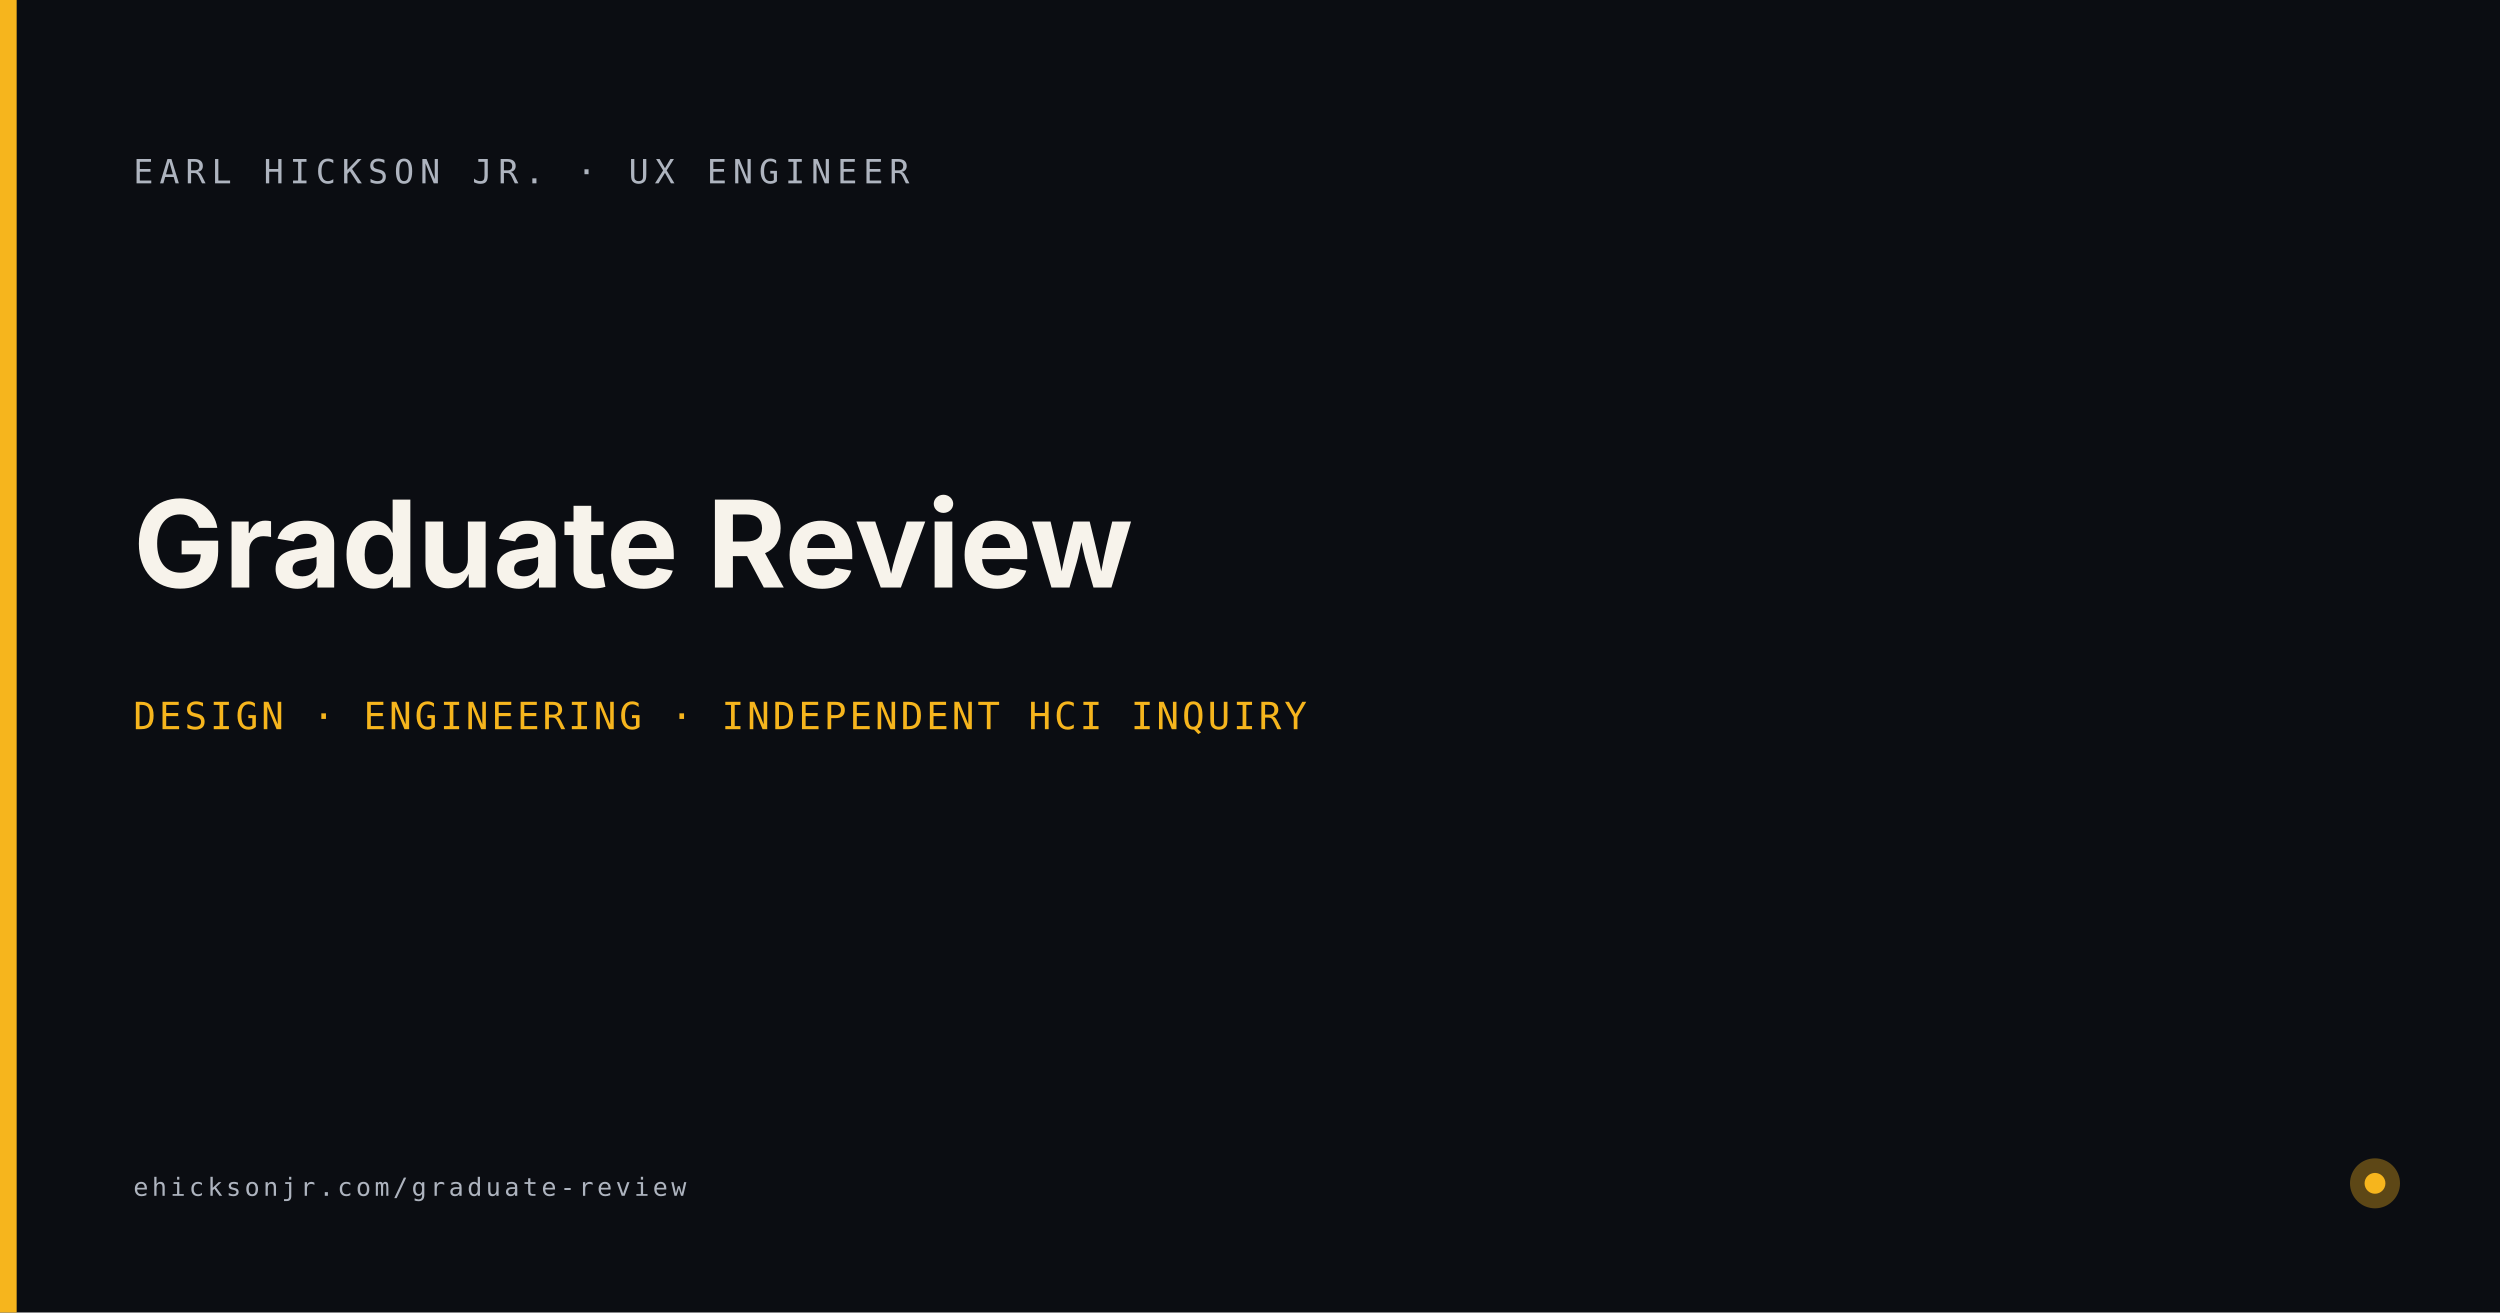
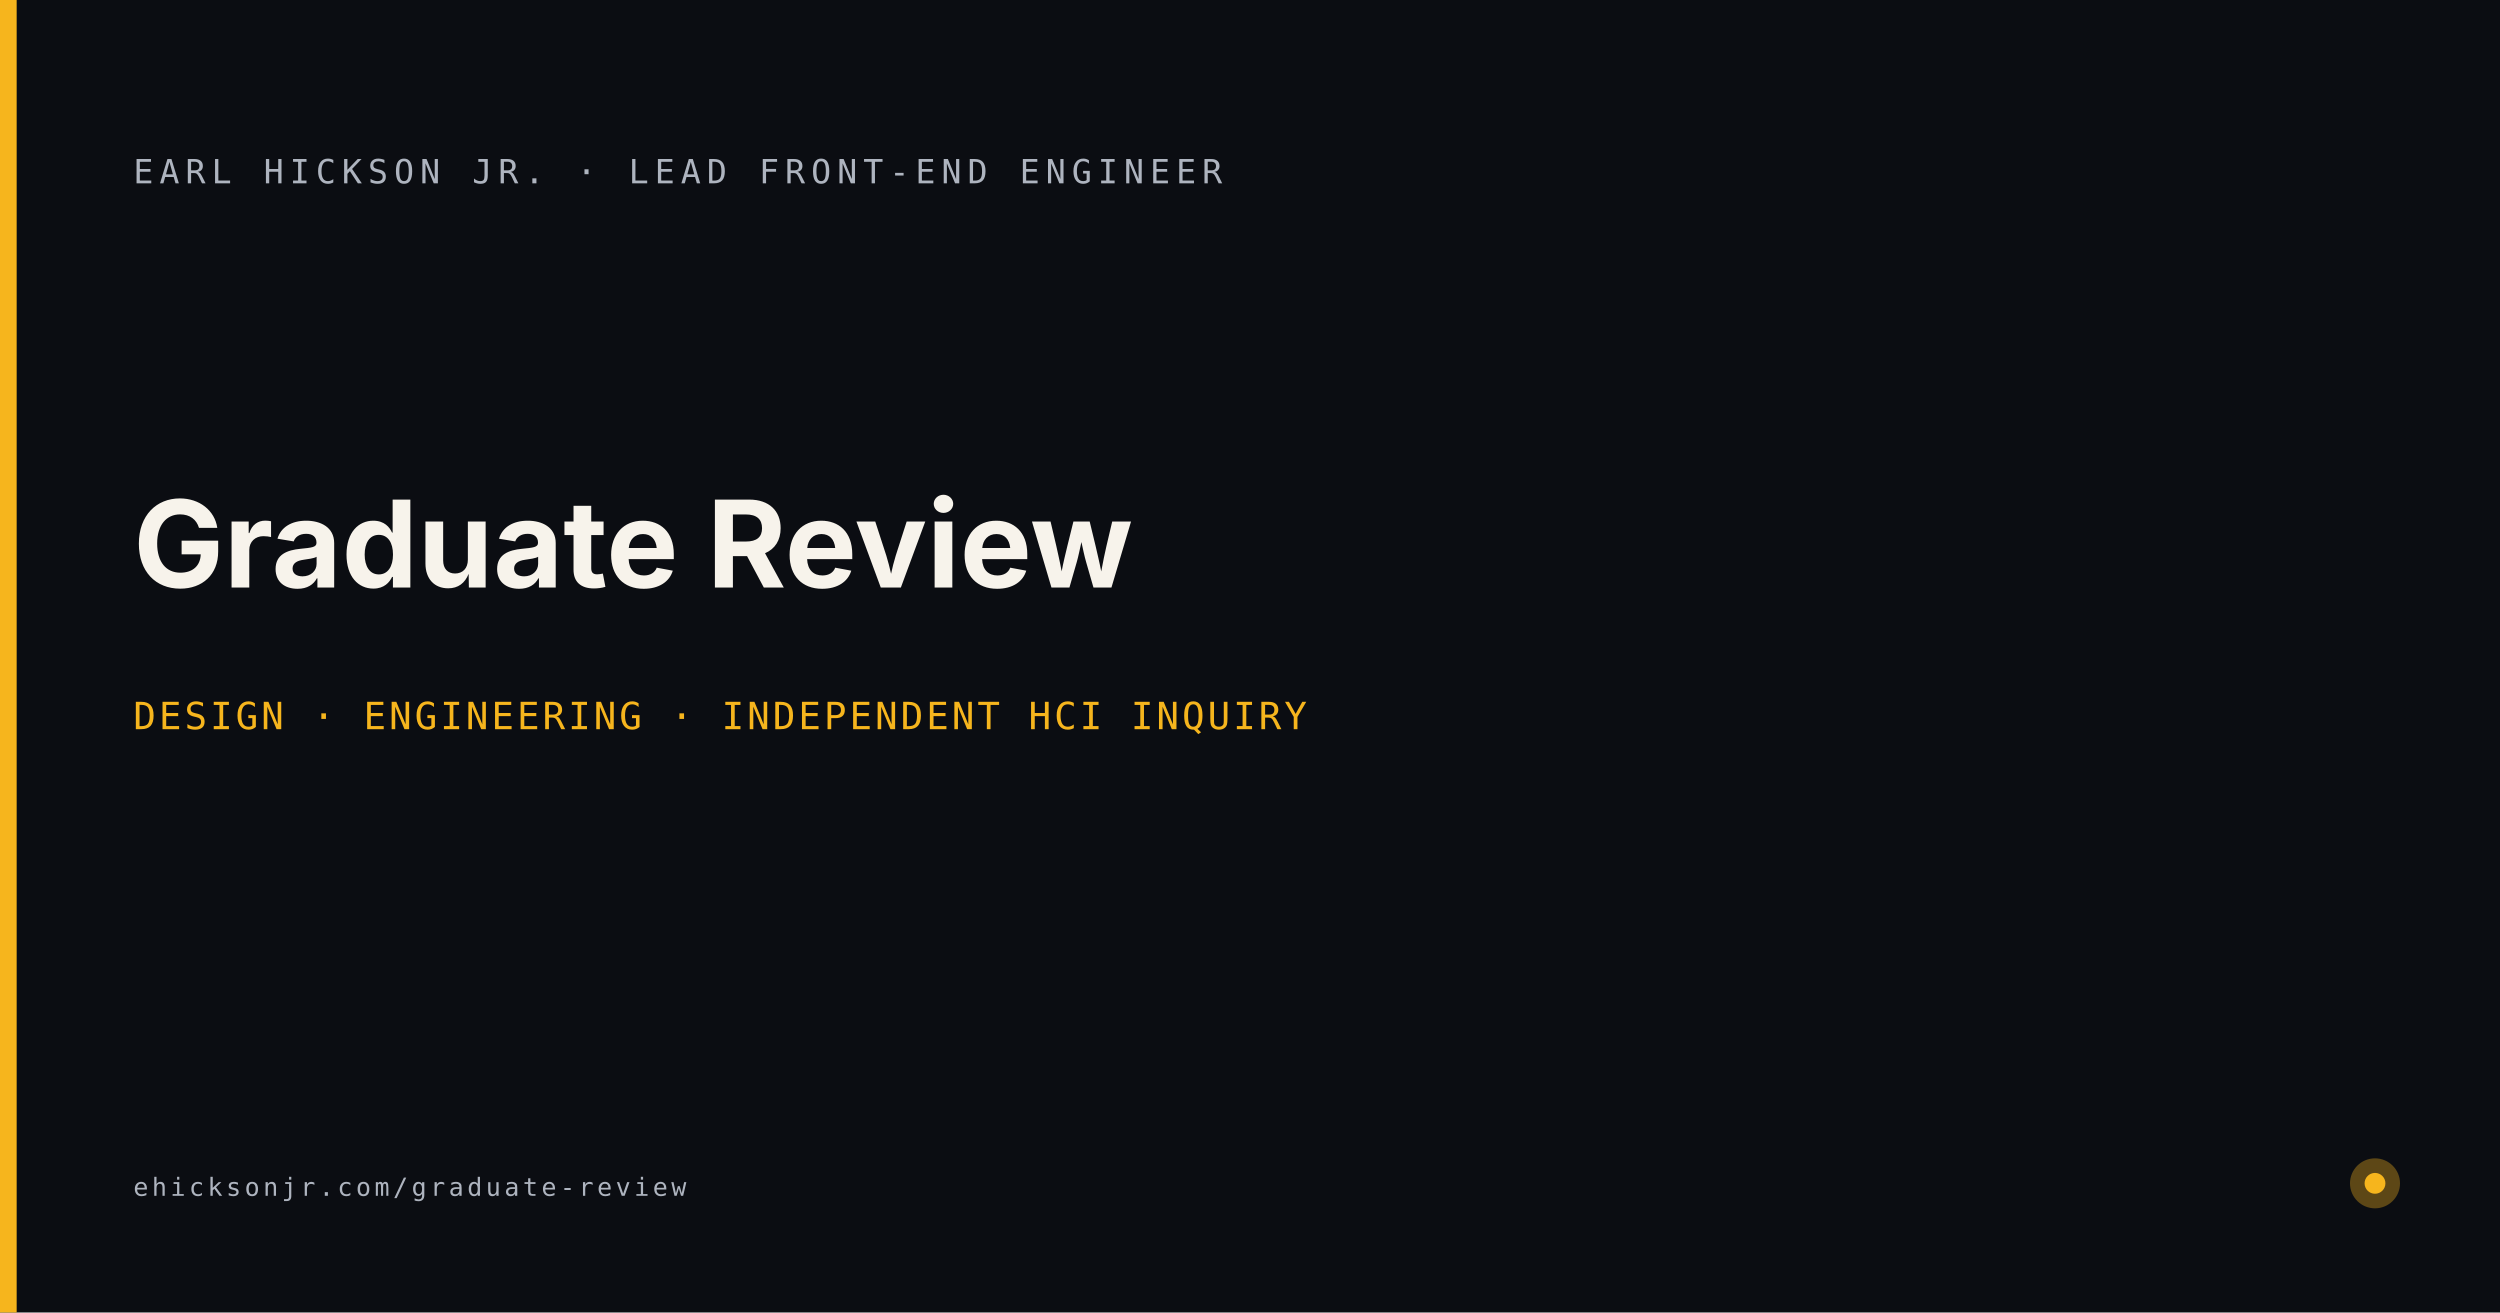
<svg xmlns="http://www.w3.org/2000/svg" width="1200" height="630" viewBox="0 0 1200 630">
  <rect width="1200" height="630" fill="#0B0D12" />
  <rect x="0" y="0" width="8" height="630" fill="#F6B51D" />
-   <text x="64" y="88" font-family="'JetBrains Mono',ui-monospace,'SF Mono',Menlo,Consolas,monospace" font-size="16" letter-spacing="0.18em" fill="#AEB4BF">EARL HICKSON JR. · UX ENGINEER</text>
+   <text x="64" y="88" font-family="'JetBrains Mono',ui-monospace,'SF Mono',Menlo,Consolas,monospace" font-size="16" letter-spacing="0.18em" fill="#AEB4BF">EARL HICKSON JR. · LEAD FRONT-END ENGINEER</text>
  <text x="64" y="282" font-family="Manrope,Inter,Arial,sans-serif" font-size="58" font-weight="700" fill="#F7F3EB">Graduate Review</text>
  <text x="64" y="350" font-family="'JetBrains Mono',ui-monospace,monospace" font-size="18" letter-spacing="0.08em" fill="#F6B51D">DESIGN · ENGINEERING · INDEPENDENT HCI INQUIRY</text>
  <text x="64" y="574" font-family="'JetBrains Mono',ui-monospace,'SF Mono',Menlo,Consolas,monospace" font-size="12" letter-spacing="0.14em" fill="#AEB4BF">ehicksonjr.com/graduate-review</text>
  <circle cx="1140" cy="568" r="8" fill="none" stroke="#F6B51D" stroke-opacity="0.35" stroke-width="8" />
  <circle cx="1140" cy="568" r="5" fill="#F6B51D" />
</svg>
